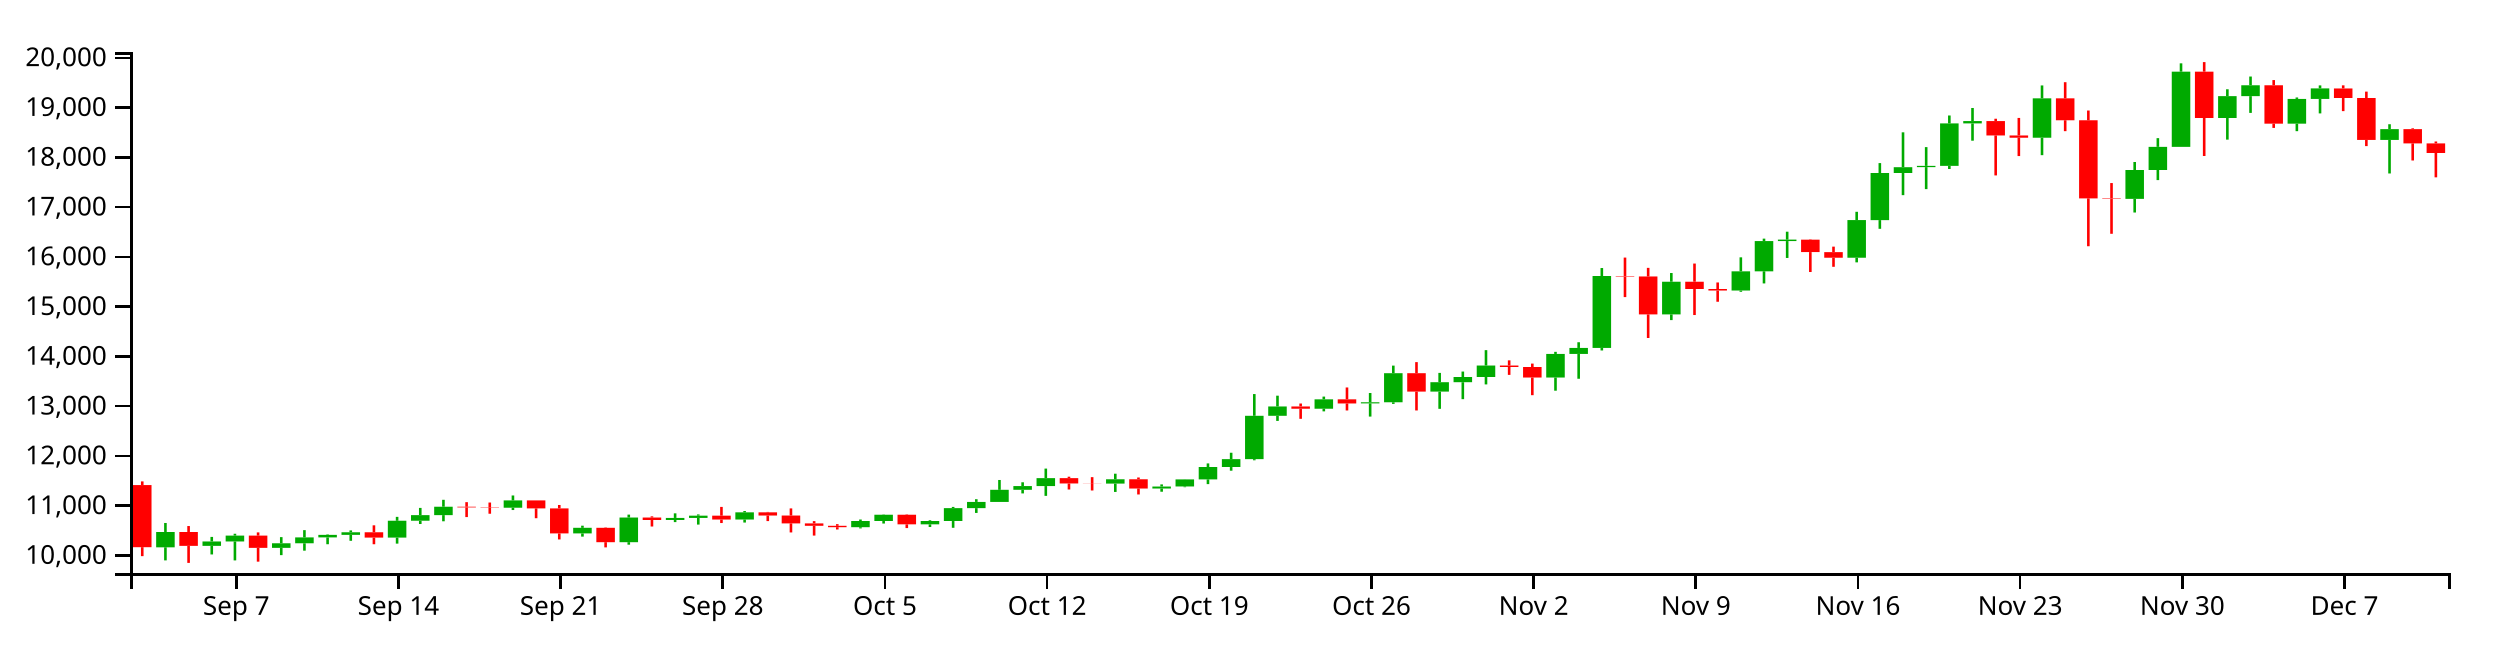
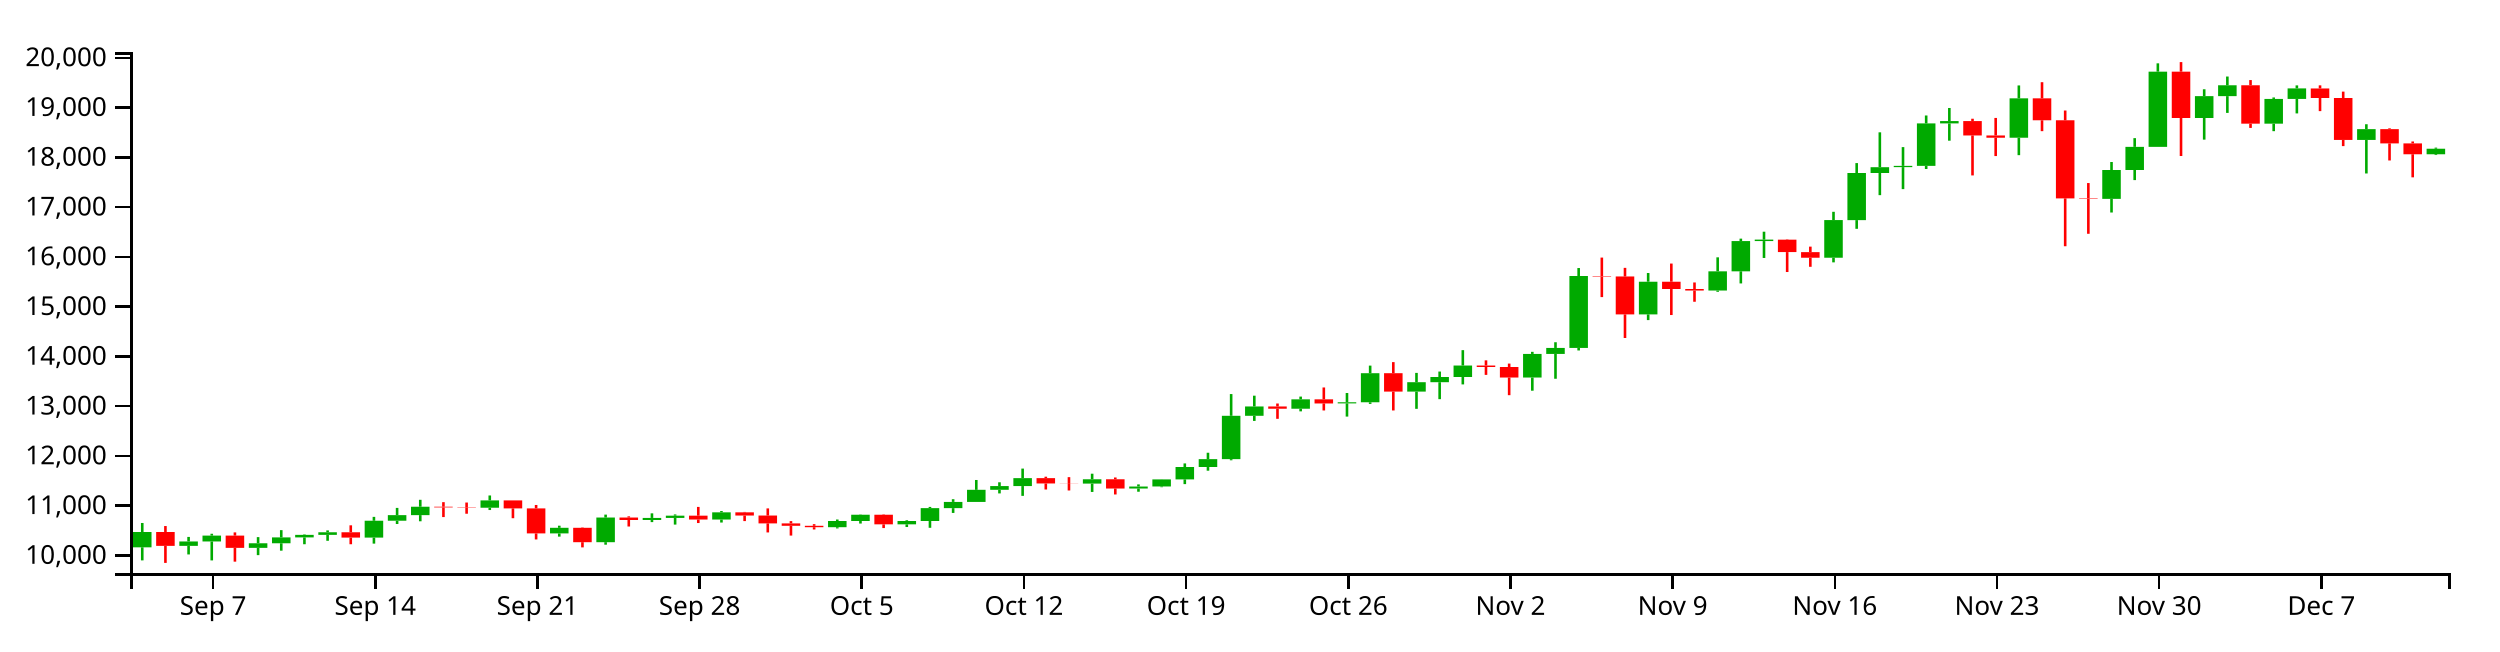
<svg xmlns="http://www.w3.org/2000/svg" version="1.1" width="960" height="250">
  <g transform="translate(50,20)">
    <style>.axis path,.axis line{fill:none;stroke:#000;shape-rendering:crispEdges;}path.candle{stroke:#000000;}path.candle.body{stroke-width:0;}path.candle.up{fill:#00AA00;stroke:#00AA00;}path.candle.down{fill:#FF0000;stroke:#FF0000;}</style>
    <g class="candlestick">
      <g class="data">
-         <path class="candle body up" d="M 9.964 190.167 l 7.117 0 L 17.081 184.282 l -7.117 0 L 9.964 190.167 M 27.757 189.624 l 7.117 0 L 34.874 187.913 l -7.117 0 L 27.757 189.624 M 36.653 187.919 l 7.117 0 L 43.77 185.673 l -7.117 0 L 36.653 187.919 M 54.446 190.389 l 7.117 0 L 61.563 188.621 l -7.117 0 L 54.446 190.389 M 63.343 188.619 l 7.117 0 L 70.46 186.372 l -7.117 0 L 63.343 188.619 M 72.239 186.372 l 7.117 0 L 79.356 185.397 l -7.117 0 L 72.239 186.372 M 81.136 185.397 l 7.117 0 L 88.253 184.383 l -7.117 0 L 81.136 185.397 M 98.928 186.449 l 7.117 0 L 106.046 179.972 l -7.117 0 L 98.928 186.449 M 107.825 179.972 l 7.117 0 L 114.942 177.802 l -7.117 0 L 107.825 179.972 M 116.721 177.803 l 7.117 0 L 123.838 174.578 l -7.117 0 L 116.721 177.803 M 143.411 174.972 l 7.117 0 L 150.528 172.158 l -7.117 0 L 143.411 174.972 M 170.1 184.836 l 7.117 0 L 177.217 182.688 l -7.117 0 L 170.1 184.836 M 187.893 188.195 l 7.117 0 L 195.01 178.738 l -7.117 0 L 187.893 188.195 M 205.686 179.689 l 7.117 0 L 212.803 178.886 l -7.117 0 L 205.686 179.689 M 214.582 178.886 l 7.117 0 L 221.699 178.013 l -7.117 0 L 214.582 178.886 M 232.375 179.507 l 7.117 0 L 239.492 176.748 l -7.117 0 L 232.375 179.507 M 276.857 182.45 l 7.117 0 L 283.974 180.07 l -7.117 0 L 276.857 182.45 M 285.754 180.07 l 7.117 0 L 292.871 177.67 l -7.117 0 L 285.754 180.07 M 303.547 181.35 l 7.117 0 L 310.664 180.075 l -7.117 0 L 303.547 181.35 M 312.443 180.074 l 7.117 0 L 319.56 175.122 l -7.117 0 L 312.443 180.074 M 321.339 175.124 l 7.117 0 L 328.457 172.731 l -7.117 0 L 321.339 175.124 M 330.236 172.731 l 7.117 0 L 337.353 168.096 l -7.117 0 L 330.236 172.731 M 339.132 168.096 l 7.117 0 L 346.25 166.647 l -7.117 0 L 339.132 168.096 M 348.029 166.647 l 7.117 0 L 355.146 163.604 l -7.117 0 L 348.029 166.647 M 374.718 165.713 l 7.117 0 L 381.835 164.046 l -7.117 0 L 374.718 165.713 M 392.511 167.598 l 7.117 0 L 399.628 166.816 l -7.117 0 L 392.511 167.598 M 401.407 166.813 l 7.117 0 L 408.525 164.084 l -7.117 0 L 401.407 166.813 M 410.304 164.084 l 7.117 0 L 417.421 159.338 l -7.117 0 L 410.304 164.084 M 419.2 159.338 l 7.117 0 L 426.317 156.309 l -7.117 0 L 419.2 159.338 M 428.097 156.309 l 7.117 0 L 435.214 139.664 l -7.117 0 L 428.097 156.309 M 436.993 139.668 l 7.117 0 L 444.11 136.08 l -7.117 0 L 436.993 139.668 M 454.786 136.949 l 7.117 0 L 461.903 133.343 l -7.117 0 L 454.786 136.949 M 472.579 134.912 l 7.117 0 L 479.696 134.481 l -7.117 0 L 472.579 134.912 M 481.475 134.482 l 7.117 0 L 488.593 123.321 l -7.117 0 L 481.475 134.482 M 499.268 130.387 l 7.117 0 L 506.385 126.77 l -7.117 0 L 499.268 130.387 M 508.165 126.77 l 7.117 0 L 515.282 124.775 l -7.117 0 L 508.165 126.77 M 517.061 124.775 l 7.117 0 L 524.178 120.362 l -7.117 0 L 517.061 124.775 M 543.75 124.975 l 7.117 0 L 550.868 115.918 l -7.117 0 L 543.75 124.975 M 552.647 115.918 l 7.117 0 L 559.764 113.616 l -7.117 0 L 552.647 115.918 M 561.543 113.616 l 7.117 0 L 568.661 85.982 l -7.117 0 L 561.543 113.616 M 588.233 100.73 l 7.117 0 L 595.35 88.178 l -7.117 0 L 588.233 100.73 M 614.922 91.578 l 7.117 0 L 622.039 84.182 l -7.117 0 L 614.922 91.578 M 623.818 84.181 l 7.117 0 L 630.936 72.57 l -7.117 0 L 623.818 84.181 M 632.715 72.57 l 7.117 0 L 639.832 72.019 l -7.117 0 L 632.715 72.57 M 659.404 78.969 l 7.117 0 L 666.521 64.511 l -7.117 0 L 659.404 78.969 M 668.301 64.52 l 7.117 0 L 675.418 46.436 l -7.117 0 L 668.301 64.52 M 677.197 46.436 l 7.117 0 L 684.314 44.205 l -7.117 0 L 677.197 46.436 M 686.094 44.174 l 7.117 0 L 693.211 43.695 l -7.117 0 L 686.094 44.174 M 694.99 43.695 l 7.117 0 L 702.107 27.396 l -7.117 0 L 694.99 43.695 M 703.886 27.397 l 7.117 0 L 711.004 26.477 l -7.117 0 L 703.886 27.397 M 730.576 32.894 l 7.117 0 L 737.693 17.758 l -7.117 0 L 730.576 32.894 M 766.162 56.37 l 7.117 0 L 773.279 45.28 l -7.117 0 L 766.162 56.37 M 775.058 45.281 l 7.117 0 L 782.175 36.391 l -7.117 0 L 775.058 45.281 M 783.954 36.391 l 7.117 0 L 791.072 7.518 l -7.117 0 L 783.954 36.391 M 801.747 25.308 l 7.117 0 L 808.864 16.916 l -7.117 0 L 801.747 25.308 M 810.644 16.916 l 7.117 0 L 817.761 12.753 l -7.117 0 L 810.644 16.916 M 828.437 27.495 l 7.117 0 L 835.554 17.994 l -7.117 0 L 828.437 27.495 M 837.333 17.994 l 7.117 0 L 844.45 13.948 l -7.117 0 L 837.333 17.994 M 864.022 33.733 l 7.117 0 L 871.14 29.582 l -7.117 0 L 864.022 33.733" />
-         <path class="candle body down" d="M 1.068 166.274 l 7.117 0 L 8.185 190.118 l -7.117 0 L 1.068 166.274 M 18.86 184.282 l 7.117 0 L 25.978 189.624 l -7.117 0 L 18.86 184.282 M 45.55 185.673 l 7.117 0 L 52.667 190.389 l -7.117 0 L 45.55 185.673 M 90.032 184.388 l 7.117 0 L 97.149 186.449 l -7.117 0 L 90.032 184.388 M 125.618 174.578 l 7.117 0 L 132.735 174.846 l -7.117 0 L 125.618 174.578 M 134.514 174.846 l 7.117 0 L 141.631 174.972 l -7.117 0 L 134.514 174.846 M 152.307 172.158 l 7.117 0 L 159.424 175.223 l -7.117 0 L 152.307 172.158 M 161.204 175.223 l 7.117 0 L 168.321 184.836 l -7.117 0 L 161.204 175.223 M 178.996 182.688 l 7.117 0 L 186.114 188.195 l -7.117 0 L 178.996 182.688 M 196.789 178.738 l 7.117 0 L 203.906 179.687 l -7.117 0 L 196.789 178.738 M 223.479 178.013 l 7.117 0 L 230.596 179.506 l -7.117 0 L 223.479 178.013 M 241.271 176.746 l 7.117 0 L 248.389 177.969 l -7.117 0 L 241.271 176.746 M 250.168 177.969 l 7.117 0 L 257.285 180.978 l -7.117 0 L 250.168 177.969 M 259.064 180.978 l 7.117 0 L 266.182 181.909 l -7.117 0 L 259.064 180.978 M 267.961 181.909 l 7.117 0 L 275.078 182.451 l -7.117 0 L 267.961 181.909 M 294.65 177.67 l 7.117 0 L 301.767 181.35 l -7.117 0 L 294.65 177.67 M 356.925 163.604 l 7.117 0 L 364.042 165.662 l -7.117 0 L 356.925 163.604 M 365.822 165.662 l 7.117 0 L 372.939 165.713 l -7.117 0 L 365.822 165.662 M 383.615 164.046 l 7.117 0 L 390.732 167.597 l -7.117 0 L 383.615 164.046 M 445.89 136.074 l 7.117 0 L 453.007 136.949 l -7.117 0 L 445.89 136.074 M 463.683 133.343 l 7.117 0 L 470.8 134.927 l -7.117 0 L 463.683 133.343 M 490.372 123.321 l 7.117 0 L 497.489 130.387 l -7.117 0 L 490.372 123.321 M 525.958 120.362 l 7.117 0 L 533.075 120.926 l -7.117 0 L 525.958 120.362 M 534.854 120.926 l 7.117 0 L 541.971 124.98 l -7.117 0 L 534.854 120.926 M 570.44 85.982 l 7.117 0 L 577.557 86.175 l -7.117 0 L 570.44 85.982 M 579.336 86.175 l 7.117 0 L 586.453 100.73 l -7.117 0 L 579.336 86.175 M 597.129 88.178 l 7.117 0 L 604.246 90.982 l -7.117 0 L 597.129 88.178 M 606.026 90.982 l 7.117 0 L 613.143 91.578 l -7.117 0 L 606.026 90.982 M 641.611 72.031 l 7.117 0 L 648.729 76.801 l -7.117 0 L 641.611 72.031 M 650.508 76.818 l 7.117 0 L 657.625 78.969 l -7.117 0 L 650.508 76.818 M 712.783 26.477 l 7.117 0 L 719.9 32.007 l -7.117 0 L 712.783 26.477 M 721.679 32.017 l 7.117 0 L 728.796 32.894 l -7.117 0 L 721.679 32.017 M 739.472 17.759 l 7.117 0 L 746.589 26.184 l -7.117 0 L 739.472 17.759 M 748.369 26.189 l 7.117 0 L 755.486 56.18 l -7.117 0 L 748.369 26.189 M 757.265 56.18 l 7.117 0 L 764.382 56.371 l -7.117 0 L 757.265 56.18 M 792.851 7.518 l 7.117 0 L 799.968 25.308 l -7.117 0 L 792.851 7.518 M 819.54 12.745 l 7.117 0 L 826.657 27.495 l -7.117 0 L 819.54 12.745 M 846.23 13.962 l 7.117 0 L 853.347 17.627 l -7.117 0 L 846.23 13.962 M 855.126 17.627 l 7.117 0 L 862.243 33.733 l -7.117 0 L 855.126 17.627 M 872.919 29.582 l 7.117 0 L 880.036 35.06 l -7.117 0 L 872.919 29.582 M 881.815 35.057 l 7.117 0 L 888.932 38.741 l -7.117 0 L 881.815 35.057" />
+         <path class="candle body up" d="M 1.068 190.167 l 7.117 0 L 8.185 184.282 l -7.117 0 L 1.068 190.167 M 18.86 189.624 l 7.117 0 L 25.978 187.913 l -7.117 0 L 18.86 189.624 M 27.757 187.919 l 7.117 0 L 34.874 185.673 l -7.117 0 L 27.757 187.919 M 45.55 190.389 l 7.117 0 L 52.667 188.621 l -7.117 0 L 45.55 190.389 M 54.446 188.619 l 7.117 0 L 61.563 186.372 l -7.117 0 L 54.446 188.619 M 63.343 186.372 l 7.117 0 L 70.46 185.397 l -7.117 0 L 63.343 186.372 M 72.239 185.397 l 7.117 0 L 79.356 184.383 l -7.117 0 L 72.239 185.397 M 90.032 186.449 l 7.117 0 L 97.149 179.972 l -7.117 0 L 90.032 186.449 M 98.928 179.972 l 7.117 0 L 106.046 177.802 l -7.117 0 L 98.928 179.972 M 107.825 177.803 l 7.117 0 L 114.942 174.578 l -7.117 0 L 107.825 177.803 M 134.514 174.972 l 7.117 0 L 141.631 172.158 l -7.117 0 L 134.514 174.972 M 161.204 184.836 l 7.117 0 L 168.321 182.688 l -7.117 0 L 161.204 184.836 M 178.996 188.195 l 7.117 0 L 186.114 178.738 l -7.117 0 L 178.996 188.195 M 196.789 179.689 l 7.117 0 L 203.906 178.886 l -7.117 0 L 196.789 179.689 M 205.686 178.886 l 7.117 0 L 212.803 178.013 l -7.117 0 L 205.686 178.886 M 223.479 179.507 l 7.117 0 L 230.596 176.748 l -7.117 0 L 223.479 179.507 M 267.961 182.45 l 7.117 0 L 275.078 180.07 l -7.117 0 L 267.961 182.45 M 276.857 180.07 l 7.117 0 L 283.974 177.67 l -7.117 0 L 276.857 180.07 M 294.65 181.35 l 7.117 0 L 301.767 180.075 l -7.117 0 L 294.65 181.35 M 303.547 180.074 l 7.117 0 L 310.664 175.122 l -7.117 0 L 303.547 180.074 M 312.443 175.124 l 7.117 0 L 319.56 172.731 l -7.117 0 L 312.443 175.124 M 321.339 172.731 l 7.117 0 L 328.457 168.096 l -7.117 0 L 321.339 172.731 M 330.236 168.096 l 7.117 0 L 337.353 166.647 l -7.117 0 L 330.236 168.096 M 339.132 166.647 l 7.117 0 L 346.25 163.604 l -7.117 0 L 339.132 166.647 M 365.822 165.713 l 7.117 0 L 372.939 164.046 l -7.117 0 L 365.822 165.713 M 383.615 167.598 l 7.117 0 L 390.732 166.816 l -7.117 0 L 383.615 167.598 M 392.511 166.813 l 7.117 0 L 399.628 164.084 l -7.117 0 L 392.511 166.813 M 401.407 164.084 l 7.117 0 L 408.525 159.338 l -7.117 0 L 401.407 164.084 M 410.304 159.338 l 7.117 0 L 417.421 156.309 l -7.117 0 L 410.304 159.338 M 419.2 156.309 l 7.117 0 L 426.317 139.664 l -7.117 0 L 419.2 156.309 M 428.097 139.668 l 7.117 0 L 435.214 136.08 l -7.117 0 L 428.097 139.668 M 445.89 136.949 l 7.117 0 L 453.007 133.343 l -7.117 0 L 445.89 136.949 M 463.683 134.912 l 7.117 0 L 470.8 134.481 l -7.117 0 L 463.683 134.912 M 472.579 134.482 l 7.117 0 L 479.696 123.321 l -7.117 0 L 472.579 134.482 M 490.372 130.387 l 7.117 0 L 497.489 126.77 l -7.117 0 L 490.372 130.387 M 499.268 126.77 l 7.117 0 L 506.385 124.775 l -7.117 0 L 499.268 126.77 M 508.165 124.775 l 7.117 0 L 515.282 120.362 l -7.117 0 L 508.165 124.775 M 534.854 124.975 l 7.117 0 L 541.971 115.918 l -7.117 0 L 534.854 124.975 M 543.75 115.918 l 7.117 0 L 550.868 113.616 l -7.117 0 L 543.75 115.918 M 552.647 113.616 l 7.117 0 L 559.764 85.982 l -7.117 0 L 552.647 113.616 M 579.336 100.73 l 7.117 0 L 586.453 88.178 l -7.117 0 L 579.336 100.73 M 606.026 91.578 l 7.117 0 L 613.143 84.182 l -7.117 0 L 606.026 91.578 M 614.922 84.181 l 7.117 0 L 622.039 72.57 l -7.117 0 L 614.922 84.181 M 623.818 72.57 l 7.117 0 L 630.936 72.019 l -7.117 0 L 623.818 72.57 M 650.508 78.969 l 7.117 0 L 657.625 64.511 l -7.117 0 L 650.508 78.969 M 659.404 64.52 l 7.117 0 L 666.521 46.436 l -7.117 0 L 659.404 64.52 M 668.301 46.436 l 7.117 0 L 675.418 44.205 l -7.117 0 L 668.301 46.436 M 677.197 44.174 l 7.117 0 L 684.314 43.695 l -7.117 0 L 677.197 44.174 M 686.094 43.695 l 7.117 0 L 693.211 27.396 l -7.117 0 L 686.094 43.695 M 694.99 27.397 l 7.117 0 L 702.107 26.477 l -7.117 0 L 694.99 27.397 M 721.679 32.894 l 7.117 0 L 728.796 17.758 l -7.117 0 L 721.679 32.894 M 757.265 56.37 l 7.117 0 L 764.382 45.28 l -7.117 0 L 757.265 56.37 M 766.162 45.281 l 7.117 0 L 773.279 36.391 l -7.117 0 L 766.162 45.281 M 775.058 36.391 l 7.117 0 L 782.175 7.518 l -7.117 0 L 775.058 36.391 M 792.851 25.308 l 7.117 0 L 799.968 16.916 l -7.117 0 L 792.851 25.308 M 801.747 16.916 l 7.117 0 L 808.864 12.753 l -7.117 0 L 801.747 16.916 M 819.54 27.495 l 7.117 0 L 826.657 17.994 l -7.117 0 L 819.54 27.495 M 828.437 17.994 l 7.117 0 L 835.554 13.948 l -7.117 0 L 828.437 17.994 M 855.126 33.733 l 7.117 0 L 862.243 29.582 l -7.117 0 L 855.126 33.733 M 881.815 39.228 l 7.117 0 L 888.932 37.115 l -7.117 0 L 881.815 39.228" />
+         <path class="candle body down" d="M 9.964 184.282 l 7.117 0 L 17.081 189.624 l -7.117 0 L 9.964 184.282 M 36.653 185.673 l 7.117 0 L 43.77 190.389 l -7.117 0 L 36.653 185.673 M 81.136 184.388 l 7.117 0 L 88.253 186.449 l -7.117 0 L 81.136 184.388 M 116.721 174.578 l 7.117 0 L 123.838 174.846 l -7.117 0 L 116.721 174.578 M 125.618 174.846 l 7.117 0 L 132.735 174.972 l -7.117 0 L 125.618 174.846 M 143.411 172.158 l 7.117 0 L 150.528 175.223 l -7.117 0 L 143.411 172.158 M 152.307 175.223 l 7.117 0 L 159.424 184.836 l -7.117 0 L 152.307 175.223 M 170.1 182.688 l 7.117 0 L 177.217 188.195 l -7.117 0 L 170.1 182.688 M 187.893 178.738 l 7.117 0 L 195.01 179.687 l -7.117 0 L 187.893 178.738 M 214.582 178.013 l 7.117 0 L 221.699 179.506 l -7.117 0 L 214.582 178.013 M 232.375 176.746 l 7.117 0 L 239.492 177.969 l -7.117 0 L 232.375 176.746 M 241.271 177.969 l 7.117 0 L 248.389 180.978 l -7.117 0 L 241.271 177.969 M 250.168 180.978 l 7.117 0 L 257.285 181.909 l -7.117 0 L 250.168 180.978 M 259.064 181.909 l 7.117 0 L 266.182 182.451 l -7.117 0 L 259.064 181.909 M 285.754 177.67 l 7.117 0 L 292.871 181.35 l -7.117 0 L 285.754 177.67 M 348.029 163.604 l 7.117 0 L 355.146 165.662 l -7.117 0 L 348.029 163.604 M 356.925 165.662 l 7.117 0 L 364.042 165.713 l -7.117 0 L 356.925 165.662 M 374.718 164.046 l 7.117 0 L 381.835 167.597 l -7.117 0 L 374.718 164.046 M 436.993 136.074 l 7.117 0 L 444.11 136.949 l -7.117 0 L 436.993 136.074 M 454.786 133.343 l 7.117 0 L 461.903 134.927 l -7.117 0 L 454.786 133.343 M 481.475 123.321 l 7.117 0 L 488.593 130.387 l -7.117 0 L 481.475 123.321 M 517.061 120.362 l 7.117 0 L 524.178 120.926 l -7.117 0 L 517.061 120.362 M 525.958 120.926 l 7.117 0 L 533.075 124.98 l -7.117 0 L 525.958 120.926 M 561.543 85.982 l 7.117 0 L 568.661 86.175 l -7.117 0 L 561.543 85.982 M 570.44 86.175 l 7.117 0 L 577.557 100.73 l -7.117 0 L 570.44 86.175 M 588.233 88.178 l 7.117 0 L 595.35 90.982 l -7.117 0 L 588.233 88.178 M 597.129 90.982 l 7.117 0 L 604.246 91.578 l -7.117 0 L 597.129 90.982 M 632.715 72.031 l 7.117 0 L 639.832 76.801 l -7.117 0 L 632.715 72.031 M 641.611 76.818 l 7.117 0 L 648.729 78.969 l -7.117 0 L 641.611 76.818 M 703.886 26.477 l 7.117 0 L 711.004 32.007 l -7.117 0 L 703.886 26.477 M 712.783 32.017 l 7.117 0 L 719.9 32.894 l -7.117 0 L 712.783 32.017 M 730.576 17.759 l 7.117 0 L 737.693 26.184 l -7.117 0 L 730.576 17.759 M 739.472 26.189 l 7.117 0 L 746.589 56.18 l -7.117 0 L 739.472 26.189 M 748.369 56.18 l 7.117 0 L 755.486 56.371 l -7.117 0 L 748.369 56.18 M 783.954 7.518 l 7.117 0 L 791.072 25.308 l -7.117 0 L 783.954 7.518 M 810.644 12.745 l 7.117 0 L 817.761 27.495 l -7.117 0 L 810.644 12.745 M 837.333 13.962 l 7.117 0 L 844.45 17.627 l -7.117 0 L 837.333 13.962 M 846.23 17.627 l 7.117 0 L 853.347 33.733 l -7.117 0 L 846.23 17.627 M 864.022 29.582 l 7.117 0 L 871.14 35.06 l -7.117 0 L 864.022 29.582 M 872.919 35.057 l 7.117 0 L 880.036 39.228 l -7.117 0 L 872.919 35.057" />
        <path class="candle body equal" />
-         <path class="candle wick up" d="M 13.523 180.826 L 13.523 184.282 M 13.523 190.167 L 13.523 195.189 M 31.315 186.176 L 31.315 187.913 M 31.315 189.624 L 31.315 192.908 M 40.212 184.96 L 40.212 185.673 M 40.212 187.919 L 40.212 195.198 M 58.005 186.255 L 58.005 188.621 M 58.005 190.389 L 58.005 193.172 M 66.901 183.573 L 66.901 186.372 M 66.901 188.619 L 66.901 191.456 M 75.798 185.211 L 75.798 185.397 M 75.798 186.372 L 75.798 188.987 M 84.694 183.675 L 84.694 184.383 M 84.694 185.397 L 84.694 187.664 M 102.487 178.477 L 102.487 179.972 M 102.487 186.449 L 102.487 188.752 M 111.383 175.036 L 111.383 177.802 M 111.383 179.972 L 111.383 181.219 M 120.28 171.922 L 120.28 174.578 M 120.28 177.803 L 120.28 180.173 M 146.969 170.263 L 146.969 172.158 M 146.969 174.972 L 146.969 175.852 M 173.659 181.865 L 173.659 182.688 M 173.659 184.836 L 173.659 186.064 M 191.451 177.612 L 191.451 178.738 M 191.451 188.195 L 191.451 189.161 M 209.244 177.121 L 209.244 178.886 M 209.244 179.689 L 209.244 180.489 M 218.141 177.54 L 218.141 178.013 M 218.141 178.886 L 218.141 181.442 M 235.934 176.231 L 235.934 176.748 M 235.934 179.507 L 235.934 180.658 M 280.416 179.492 L 280.416 180.07 M 280.416 182.45 L 280.416 182.913 M 289.312 177.559 L 289.312 177.67 M 289.312 180.07 L 289.312 181.044 M 307.105 179.779 L 307.105 180.075 M 307.105 181.35 L 307.105 182.372 M 316.002 174.655 L 316.002 175.122 M 316.002 180.074 L 316.002 182.673 M 324.898 171.699 L 324.898 172.731 M 324.898 175.124 L 324.898 176.967 M 333.794 164.316 L 333.794 168.096 M 333.794 172.731 L 333.794 172.734 M 342.691 165.195 L 342.691 166.647 M 342.691 168.096 L 342.691 169.476 M 351.587 159.939 L 351.587 163.604 M 351.587 166.647 L 351.587 170.412 M 378.277 161.902 L 378.277 164.046 M 378.277 165.713 L 378.277 168.906 M 396.07 166.009 L 396.07 166.816 M 396.07 167.598 L 396.07 168.826 M 404.966 164.048 L 404.966 164.084 M 404.966 166.813 L 404.966 167.083 M 413.862 157.952 L 413.862 159.338 M 413.862 164.084 L 413.862 165.903 M 422.759 153.855 L 422.759 156.309 M 422.759 159.338 L 422.759 160.75 M 431.655 131.318 L 431.655 139.664 M 431.655 156.309 L 431.655 156.749 M 440.552 131.943 L 440.552 136.08 M 440.552 139.668 L 440.552 141.63 M 458.345 132.292 L 458.345 133.343 M 458.345 136.949 L 458.345 137.963 M 476.138 130.915 L 476.138 134.481 M 476.138 134.912 L 476.138 139.969 M 485.034 120.395 L 485.034 123.321 M 485.034 134.482 L 485.034 135.099 M 502.827 123.192 L 502.827 126.77 M 502.827 130.387 L 502.827 136.993 M 511.723 122.675 L 511.723 124.775 M 511.723 126.77 L 511.723 133.281 M 520.62 114.457 L 520.62 120.362 M 520.62 124.775 L 520.62 127.614 M 547.309 115.105 L 547.309 115.918 M 547.309 124.975 L 547.309 130.032 M 556.206 111.418 L 556.206 113.616 M 556.206 115.918 L 556.206 125.445 M 565.102 82.925 L 565.102 85.982 M 565.102 113.616 L 565.102 114.58 M 591.791 84.836 L 591.791 88.178 M 591.791 100.73 L 591.791 102.917 M 618.481 78.816 L 618.481 84.182 M 618.481 91.578 L 618.481 92.047 M 627.377 71.636 L 627.377 72.57 M 627.377 84.181 L 627.377 88.837 M 636.273 68.974 L 636.273 72.019 M 636.273 72.57 L 636.273 79.058 M 662.963 61.33 L 662.963 64.511 M 662.963 78.969 L 662.963 80.746 M 671.859 42.625 L 671.859 46.436 M 671.859 64.52 L 671.859 67.866 M 680.756 30.812 L 680.756 44.205 M 680.756 46.436 L 680.756 54.939 M 689.652 36.49 L 689.652 43.695 M 689.652 44.174 L 689.652 52.623 M 698.549 24.347 L 698.549 27.396 M 698.549 43.695 L 698.549 44.894 M 707.445 21.468 L 707.445 26.477 M 707.445 27.397 L 707.445 34.029 M 734.134 12.809 L 734.134 17.758 M 734.134 32.894 L 734.134 39.583 M 769.72 42.21 L 769.72 45.28 M 769.72 56.37 L 769.72 61.606 M 778.617 33.046 L 778.617 36.391 M 778.617 45.281 L 778.617 49.157 M 787.513 4.321 L 787.513 7.518 M 787.513 36.391 L 787.513 36.391 M 805.306 14.28 L 805.306 16.916 M 805.306 25.308 L 805.306 33.62 M 814.202 9.388 L 814.202 12.753 M 814.202 16.916 L 814.202 23.354 M 831.995 17.434 L 831.995 17.994 M 831.995 27.495 L 831.995 30.371 M 840.892 12.79 L 840.892 13.948 M 840.892 17.994 L 840.892 23.549 M 867.581 27.704 L 867.581 29.582 M 867.581 33.733 L 867.581 46.615" style="stroke-width: 1px;" />
-         <path class="candle wick down" d="M 4.626 164.859 L 4.626 166.274 M 4.626 190.118 L 4.626 193.559 M 22.419 181.999 L 22.419 184.282 M 22.419 189.624 L 22.419 196.154 M 49.108 184.439 L 49.108 185.673 M 49.108 190.389 L 49.108 195.676 M 93.591 181.723 L 93.591 184.388 M 93.591 186.449 L 93.591 188.987 M 129.176 172.83 L 129.176 174.578 M 129.176 174.846 L 129.176 178.556 M 138.073 172.972 L 138.073 174.846 M 138.073 174.972 L 138.073 177.276 M 155.866 172.158 L 155.866 172.158 M 155.866 175.223 L 155.866 178.993 M 164.762 173.912 L 164.762 175.223 M 164.762 184.836 L 164.762 187.146 M 182.555 182.544 L 182.555 182.688 M 182.555 188.195 L 182.555 190.195 M 200.348 178.276 L 200.348 178.738 M 200.348 179.687 L 200.348 182.18 M 227.037 174.655 L 227.037 178.013 M 227.037 179.506 L 227.037 180.846 M 244.83 176.578 L 244.83 176.746 M 244.83 177.969 L 244.83 180.099 M 253.727 175.228 L 253.727 177.969 M 253.727 180.978 L 253.727 184.458 M 262.623 180.108 L 262.623 180.978 M 262.623 181.909 L 262.623 185.662 M 271.519 181.275 L 271.519 181.909 M 271.519 182.451 L 271.519 183.322 M 298.209 177.521 L 298.209 177.67 M 298.209 181.35 L 298.209 182.777 M 360.484 163.055 L 360.484 163.604 M 360.484 165.662 L 360.484 167.966 M 369.38 163.227 L 369.38 165.662 M 369.38 165.713 L 369.38 168.348 M 387.173 163.358 L 387.173 164.046 M 387.173 167.597 L 387.173 169.877 M 449.448 134.949 L 449.448 136.074 M 449.448 136.949 L 449.448 140.828 M 467.241 128.79 L 467.241 133.343 M 467.241 134.927 L 467.241 137.619 M 493.93 119.053 L 493.93 123.321 M 493.93 130.387 L 493.93 137.619 M 529.516 118.375 L 529.516 120.362 M 529.516 120.926 L 529.516 123.955 M 538.413 119.617 L 538.413 120.926 M 538.413 124.98 L 538.413 131.751 M 573.998 78.912 L 573.998 85.982 M 573.998 86.175 L 573.998 94.085 M 582.895 82.858 L 582.895 86.175 M 582.895 100.73 L 582.895 109.79 M 600.688 81.205 L 600.688 88.178 M 600.688 90.982 L 600.688 100.974 M 609.584 88.467 L 609.584 90.982 M 609.584 91.578 L 609.584 95.873 M 645.17 71.898 L 645.17 72.031 M 645.17 76.801 L 645.17 84.454 M 654.066 74.707 L 654.066 76.818 M 654.066 78.969 L 654.066 82.452 M 716.341 25.594 L 716.341 26.477 M 716.341 32.007 L 716.341 47.363 M 725.238 25.288 L 725.238 32.017 M 725.238 32.894 L 725.238 39.927 M 743.031 11.563 L 743.031 17.759 M 743.031 26.184 L 743.031 30.366 M 751.927 22.44 L 751.927 26.189 M 751.927 56.18 L 751.927 74.555 M 760.824 50.292 L 760.824 56.18 M 760.824 56.371 L 760.824 69.775 M 796.409 3.846 L 796.409 7.518 M 796.409 25.308 L 796.409 39.905 M 823.099 10.745 L 823.099 12.745 M 823.099 27.495 L 823.099 29.123 M 849.788 12.772 L 849.788 13.962 M 849.788 17.627 L 849.788 22.672 M 858.685 15.182 L 858.685 17.627 M 858.685 33.733 L 858.685 36.104 M 876.477 29.276 L 876.477 29.582 M 876.477 35.06 L 876.477 41.625 M 885.374 34.332 L 885.374 35.057 M 885.374 38.741 L 885.374 48.099" style="stroke-width: 1px;" />
+         <path class="candle wick up" d="M 4.626 180.826 L 4.626 184.282 M 4.626 190.167 L 4.626 195.189 M 22.419 186.176 L 22.419 187.913 M 22.419 189.624 L 22.419 192.908 M 31.315 184.96 L 31.315 185.673 M 31.315 187.919 L 31.315 195.198 M 49.108 186.255 L 49.108 188.621 M 49.108 190.389 L 49.108 193.172 M 58.005 183.573 L 58.005 186.372 M 58.005 188.619 L 58.005 191.456 M 66.901 185.211 L 66.901 185.397 M 66.901 186.372 L 66.901 188.987 M 75.798 183.675 L 75.798 184.383 M 75.798 185.397 L 75.798 187.664 M 93.591 178.477 L 93.591 179.972 M 93.591 186.449 L 93.591 188.752 M 102.487 175.036 L 102.487 177.802 M 102.487 179.972 L 102.487 181.219 M 111.383 171.922 L 111.383 174.578 M 111.383 177.803 L 111.383 180.173 M 138.073 170.263 L 138.073 172.158 M 138.073 174.972 L 138.073 175.852 M 164.762 181.865 L 164.762 182.688 M 164.762 184.836 L 164.762 186.064 M 182.555 177.612 L 182.555 178.738 M 182.555 188.195 L 182.555 189.161 M 200.348 177.121 L 200.348 178.886 M 200.348 179.689 L 200.348 180.489 M 209.244 177.54 L 209.244 178.013 M 209.244 178.886 L 209.244 181.442 M 227.037 176.231 L 227.037 176.748 M 227.037 179.507 L 227.037 180.658 M 271.519 179.492 L 271.519 180.07 M 271.519 182.45 L 271.519 182.913 M 280.416 177.559 L 280.416 177.67 M 280.416 180.07 L 280.416 181.044 M 298.209 179.779 L 298.209 180.075 M 298.209 181.35 L 298.209 182.372 M 307.105 174.655 L 307.105 175.122 M 307.105 180.074 L 307.105 182.673 M 316.002 171.699 L 316.002 172.731 M 316.002 175.124 L 316.002 176.967 M 324.898 164.316 L 324.898 168.096 M 324.898 172.731 L 324.898 172.734 M 333.794 165.195 L 333.794 166.647 M 333.794 168.096 L 333.794 169.476 M 342.691 159.939 L 342.691 163.604 M 342.691 166.647 L 342.691 170.412 M 369.38 161.902 L 369.38 164.046 M 369.38 165.713 L 369.38 168.906 M 387.173 166.009 L 387.173 166.816 M 387.173 167.598 L 387.173 168.826 M 396.07 164.048 L 396.07 164.084 M 396.07 166.813 L 396.07 167.083 M 404.966 157.952 L 404.966 159.338 M 404.966 164.084 L 404.966 165.903 M 413.862 153.855 L 413.862 156.309 M 413.862 159.338 L 413.862 160.75 M 422.759 131.318 L 422.759 139.664 M 422.759 156.309 L 422.759 156.749 M 431.655 131.943 L 431.655 136.08 M 431.655 139.668 L 431.655 141.63 M 449.448 132.292 L 449.448 133.343 M 449.448 136.949 L 449.448 137.963 M 467.241 130.915 L 467.241 134.481 M 467.241 134.912 L 467.241 139.969 M 476.138 120.395 L 476.138 123.321 M 476.138 134.482 L 476.138 135.099 M 493.93 123.192 L 493.93 126.77 M 493.93 130.387 L 493.93 136.993 M 502.827 122.675 L 502.827 124.775 M 502.827 126.77 L 502.827 133.281 M 511.723 114.457 L 511.723 120.362 M 511.723 124.775 L 511.723 127.614 M 538.413 115.105 L 538.413 115.918 M 538.413 124.975 L 538.413 130.032 M 547.309 111.418 L 547.309 113.616 M 547.309 115.918 L 547.309 125.445 M 556.206 82.925 L 556.206 85.982 M 556.206 113.616 L 556.206 114.58 M 582.895 84.836 L 582.895 88.178 M 582.895 100.73 L 582.895 102.917 M 609.584 78.816 L 609.584 84.182 M 609.584 91.578 L 609.584 92.047 M 618.481 71.636 L 618.481 72.57 M 618.481 84.181 L 618.481 88.837 M 627.377 68.974 L 627.377 72.019 M 627.377 72.57 L 627.377 79.058 M 654.066 61.33 L 654.066 64.511 M 654.066 78.969 L 654.066 80.746 M 662.963 42.625 L 662.963 46.436 M 662.963 64.52 L 662.963 67.866 M 671.859 30.812 L 671.859 44.205 M 671.859 46.436 L 671.859 54.939 M 680.756 36.49 L 680.756 43.695 M 680.756 44.174 L 680.756 52.623 M 689.652 24.347 L 689.652 27.396 M 689.652 43.695 L 689.652 44.894 M 698.549 21.468 L 698.549 26.477 M 698.549 27.397 L 698.549 34.029 M 725.238 12.809 L 725.238 17.758 M 725.238 32.894 L 725.238 39.583 M 760.824 42.21 L 760.824 45.28 M 760.824 56.37 L 760.824 61.606 M 769.72 33.046 L 769.72 36.391 M 769.72 45.281 L 769.72 49.157 M 778.617 4.321 L 778.617 7.518 M 778.617 36.391 L 778.617 36.391 M 796.409 14.28 L 796.409 16.916 M 796.409 25.308 L 796.409 33.62 M 805.306 9.388 L 805.306 12.753 M 805.306 16.916 L 805.306 23.354 M 823.099 17.434 L 823.099 17.994 M 823.099 27.495 L 823.099 30.371 M 831.995 12.79 L 831.995 13.948 M 831.995 17.994 L 831.995 23.549 M 858.685 27.704 L 858.685 29.582 M 858.685 33.733 L 858.685 46.615 M 885.374 36.689 L 885.374 37.115 M 885.374 39.228 L 885.374 39.531" style="stroke-width: 1px;" />
+         <path class="candle wick down" d="M 13.523 181.999 L 13.523 184.282 M 13.523 189.624 L 13.523 196.154 M 40.212 184.439 L 40.212 185.673 M 40.212 190.389 L 40.212 195.676 M 84.694 181.723 L 84.694 184.388 M 84.694 186.449 L 84.694 188.987 M 120.28 172.83 L 120.28 174.578 M 120.28 174.846 L 120.28 178.556 M 129.176 172.972 L 129.176 174.846 M 129.176 174.972 L 129.176 177.276 M 146.969 172.158 L 146.969 172.158 M 146.969 175.223 L 146.969 178.993 M 155.866 173.912 L 155.866 175.223 M 155.866 184.836 L 155.866 187.146 M 173.659 182.544 L 173.659 182.688 M 173.659 188.195 L 173.659 190.195 M 191.451 178.276 L 191.451 178.738 M 191.451 179.687 L 191.451 182.18 M 218.141 174.655 L 218.141 178.013 M 218.141 179.506 L 218.141 180.846 M 235.934 176.578 L 235.934 176.746 M 235.934 177.969 L 235.934 180.099 M 244.83 175.228 L 244.83 177.969 M 244.83 180.978 L 244.83 184.458 M 253.727 180.108 L 253.727 180.978 M 253.727 181.909 L 253.727 185.662 M 262.623 181.275 L 262.623 181.909 M 262.623 182.451 L 262.623 183.322 M 289.312 177.521 L 289.312 177.67 M 289.312 181.35 L 289.312 182.777 M 351.587 163.055 L 351.587 163.604 M 351.587 165.662 L 351.587 167.966 M 360.484 163.227 L 360.484 165.662 M 360.484 165.713 L 360.484 168.348 M 378.277 163.358 L 378.277 164.046 M 378.277 167.597 L 378.277 169.877 M 440.552 134.949 L 440.552 136.074 M 440.552 136.949 L 440.552 140.828 M 458.345 128.79 L 458.345 133.343 M 458.345 134.927 L 458.345 137.619 M 485.034 119.053 L 485.034 123.321 M 485.034 130.387 L 485.034 137.619 M 520.62 118.375 L 520.62 120.362 M 520.62 120.926 L 520.62 123.955 M 529.516 119.617 L 529.516 120.926 M 529.516 124.98 L 529.516 131.751 M 565.102 78.912 L 565.102 85.982 M 565.102 86.175 L 565.102 94.085 M 573.998 82.858 L 573.998 86.175 M 573.998 100.73 L 573.998 109.79 M 591.791 81.205 L 591.791 88.178 M 591.791 90.982 L 591.791 100.974 M 600.688 88.467 L 600.688 90.982 M 600.688 91.578 L 600.688 95.873 M 636.273 71.898 L 636.273 72.031 M 636.273 76.801 L 636.273 84.454 M 645.17 74.707 L 645.17 76.818 M 645.17 78.969 L 645.17 82.452 M 707.445 25.594 L 707.445 26.477 M 707.445 32.007 L 707.445 47.363 M 716.341 25.288 L 716.341 32.017 M 716.341 32.894 L 716.341 39.927 M 734.134 11.563 L 734.134 17.759 M 734.134 26.184 L 734.134 30.366 M 743.031 22.44 L 743.031 26.189 M 743.031 56.18 L 743.031 74.555 M 751.927 50.292 L 751.927 56.18 M 751.927 56.371 L 751.927 69.775 M 787.513 3.846 L 787.513 7.518 M 787.513 25.308 L 787.513 39.905 M 814.202 10.745 L 814.202 12.745 M 814.202 27.495 L 814.202 29.123 M 840.892 12.772 L 840.892 13.962 M 840.892 17.627 L 840.892 22.672 M 849.788 15.182 L 849.788 17.627 M 849.788 33.733 L 849.788 36.104 M 867.581 29.276 L 867.581 29.582 M 867.581 35.06 L 867.581 41.625 M 876.477 34.332 L 876.477 35.057 M 876.477 39.228 L 876.477 48.099" style="stroke-width: 1px;" />
        <path class="candle wick equal" style="stroke-width: 1px;" />
      </g>
    </g>
    <g class="x axis" transform="translate(0,200)" fill="none" font-size="10" font-family="sans-serif" text-anchor="middle">
      <path class="domain" stroke="#000" d="M0.5,6V0.5H890.5V6" />
-       <g class="tick" opacity="1" transform="translate(40.21192,0)">
+       <g class="tick" opacity="1" transform="translate(31.31547,0)">
        <line stroke="#000" y2="6" x1="0.5" x2="0.5" />
        <text fill="#000" y="9" x="0.5" dy="0.71em">Sep  7</text>
      </g>
-       <g class="tick" opacity="1" transform="translate(102.487,0)">
+       <g class="tick" opacity="1" transform="translate(93.59056,0)">
        <line stroke="#000" y2="6" x1="0.5" x2="0.5" />
        <text fill="#000" y="9" x="0.5" dy="0.71em">Sep 14</text>
      </g>
-       <g class="tick" opacity="1" transform="translate(164.7621,0)">
+       <g class="tick" opacity="1" transform="translate(155.8657,0)">
        <line stroke="#000" y2="6" x1="0.5" x2="0.5" />
        <text fill="#000" y="9" x="0.5" dy="0.71em">Sep 21</text>
      </g>
-       <g class="tick" opacity="1" transform="translate(227.0372,0)">
+       <g class="tick" opacity="1" transform="translate(218.1407,0)">
        <line stroke="#000" y2="6" x1="0.5" x2="0.5" />
        <text fill="#000" y="9" x="0.5" dy="0.71em">Sep 28</text>
      </g>
-       <g class="tick" opacity="1" transform="translate(289.3123,0)">
+       <g class="tick" opacity="1" transform="translate(280.4158,0)">
        <line stroke="#000" y2="6" x1="0.5" x2="0.5" />
        <text fill="#000" y="9" x="0.5" dy="0.71em">Oct  5</text>
      </g>
-       <g class="tick" opacity="1" transform="translate(351.5874,0)">
+       <g class="tick" opacity="1" transform="translate(342.6909,0)">
        <line stroke="#000" y2="6" x1="0.5" x2="0.5" />
        <text fill="#000" y="9" x="0.5" dy="0.71em">Oct 12</text>
      </g>
-       <g class="tick" opacity="1" transform="translate(413.8625,0)">
+       <g class="tick" opacity="1" transform="translate(404.966,0)">
        <line stroke="#000" y2="6" x1="0.5" x2="0.5" />
        <text fill="#000" y="9" x="0.5" dy="0.71em">Oct 19</text>
      </g>
-       <g class="tick" opacity="1" transform="translate(476.1375,0)">
+       <g class="tick" opacity="1" transform="translate(467.2411,0)">
        <line stroke="#000" y2="6" x1="0.5" x2="0.5" />
        <text fill="#000" y="9" x="0.5" dy="0.71em">Oct 26</text>
      </g>
-       <g class="tick" opacity="1" transform="translate(538.4126,0)">
+       <g class="tick" opacity="1" transform="translate(529.5162,0)">
        <line stroke="#000" y2="6" x1="0.5" x2="0.5" />
        <text fill="#000" y="9" x="0.5" dy="0.71em">Nov  2</text>
      </g>
-       <g class="tick" opacity="1" transform="translate(600.6877,0)">
+       <g class="tick" opacity="1" transform="translate(591.7913,0)">
        <line stroke="#000" y2="6" x1="0.5" x2="0.5" />
        <text fill="#000" y="9" x="0.5" dy="0.71em">Nov  9</text>
      </g>
-       <g class="tick" opacity="1" transform="translate(662.9628,0)">
+       <g class="tick" opacity="1" transform="translate(654.0664,0)">
        <line stroke="#000" y2="6" x1="0.5" x2="0.5" />
        <text fill="#000" y="9" x="0.5" dy="0.71em">Nov 16</text>
      </g>
-       <g class="tick" opacity="1" transform="translate(725.2379,0)">
+       <g class="tick" opacity="1" transform="translate(716.3415,0)">
        <line stroke="#000" y2="6" x1="0.5" x2="0.5" />
        <text fill="#000" y="9" x="0.5" dy="0.71em">Nov 23</text>
      </g>
-       <g class="tick" opacity="1" transform="translate(787.513,0)">
+       <g class="tick" opacity="1" transform="translate(778.6166,0)">
        <line stroke="#000" y2="6" x1="0.5" x2="0.5" />
        <text fill="#000" y="9" x="0.5" dy="0.71em">Nov 30</text>
      </g>
-       <g class="tick" opacity="1" transform="translate(849.7881,0)">
+       <g class="tick" opacity="1" transform="translate(840.8916,0)">
        <line stroke="#000" y2="6" x1="0.5" x2="0.5" />
        <text fill="#000" y="9" x="0.5" dy="0.71em">Dec  7</text>
      </g>
    </g>
    <g class="y axis" fill="none" font-size="10" font-family="sans-serif" text-anchor="end">
      <path class="domain" stroke="#000" d="M-6,200.5H0.5V0.5H-6" />
      <g class="tick" opacity="1" transform="translate(0,192.8095)">
        <line stroke="#000" x2="-6" y1="0.5" y2="0.5" />
        <text fill="#000" x="-9" y="0.5" dy="0.32em">10,000</text>
      </g>
      <g class="tick" opacity="1" transform="translate(0,173.6992)">
        <line stroke="#000" x2="-6" y1="0.5" y2="0.5" />
        <text fill="#000" x="-9" y="0.5" dy="0.32em">11,000</text>
      </g>
      <g class="tick" opacity="1" transform="translate(0,154.5888)">
        <line stroke="#000" x2="-6" y1="0.5" y2="0.5" />
        <text fill="#000" x="-9" y="0.5" dy="0.32em">12,000</text>
      </g>
      <g class="tick" opacity="1" transform="translate(0,135.4784)">
        <line stroke="#000" x2="-6" y1="0.5" y2="0.5" />
        <text fill="#000" x="-9" y="0.5" dy="0.32em">13,000</text>
      </g>
      <g class="tick" opacity="1" transform="translate(0,116.368)">
        <line stroke="#000" x2="-6" y1="0.5" y2="0.5" />
        <text fill="#000" x="-9" y="0.5" dy="0.32em">14,000</text>
      </g>
      <g class="tick" opacity="1" transform="translate(0,97.25766)">
        <line stroke="#000" x2="-6" y1="0.5" y2="0.5" />
        <text fill="#000" x="-9" y="0.5" dy="0.32em">15,000</text>
      </g>
      <g class="tick" opacity="1" transform="translate(0,78.14729)">
        <line stroke="#000" x2="-6" y1="0.5" y2="0.5" />
        <text fill="#000" x="-9" y="0.5" dy="0.32em">16,000</text>
      </g>
      <g class="tick" opacity="1" transform="translate(0,59.03691)">
        <line stroke="#000" x2="-6" y1="0.5" y2="0.5" />
        <text fill="#000" x="-9" y="0.5" dy="0.32em">17,000</text>
      </g>
      <g class="tick" opacity="1" transform="translate(0,39.92654)">
        <line stroke="#000" x2="-6" y1="0.5" y2="0.5" />
        <text fill="#000" x="-9" y="0.5" dy="0.32em">18,000</text>
      </g>
      <g class="tick" opacity="1" transform="translate(0,20.81617)">
        <line stroke="#000" x2="-6" y1="0.5" y2="0.5" />
        <text fill="#000" x="-9" y="0.5" dy="0.32em">19,000</text>
      </g>
      <g class="tick" opacity="1" transform="translate(0,1.705792)">
        <line stroke="#000" x2="-6" y1="0.5" y2="0.5" />
        <text fill="#000" x="-9" y="0.5" dy="0.32em">20,000</text>
      </g>
      <text transform="rotate(-90)" y="6" dy=".71em" style="text-anchor: end;">Price ($)</text>
    </g>
  </g>
</svg>
